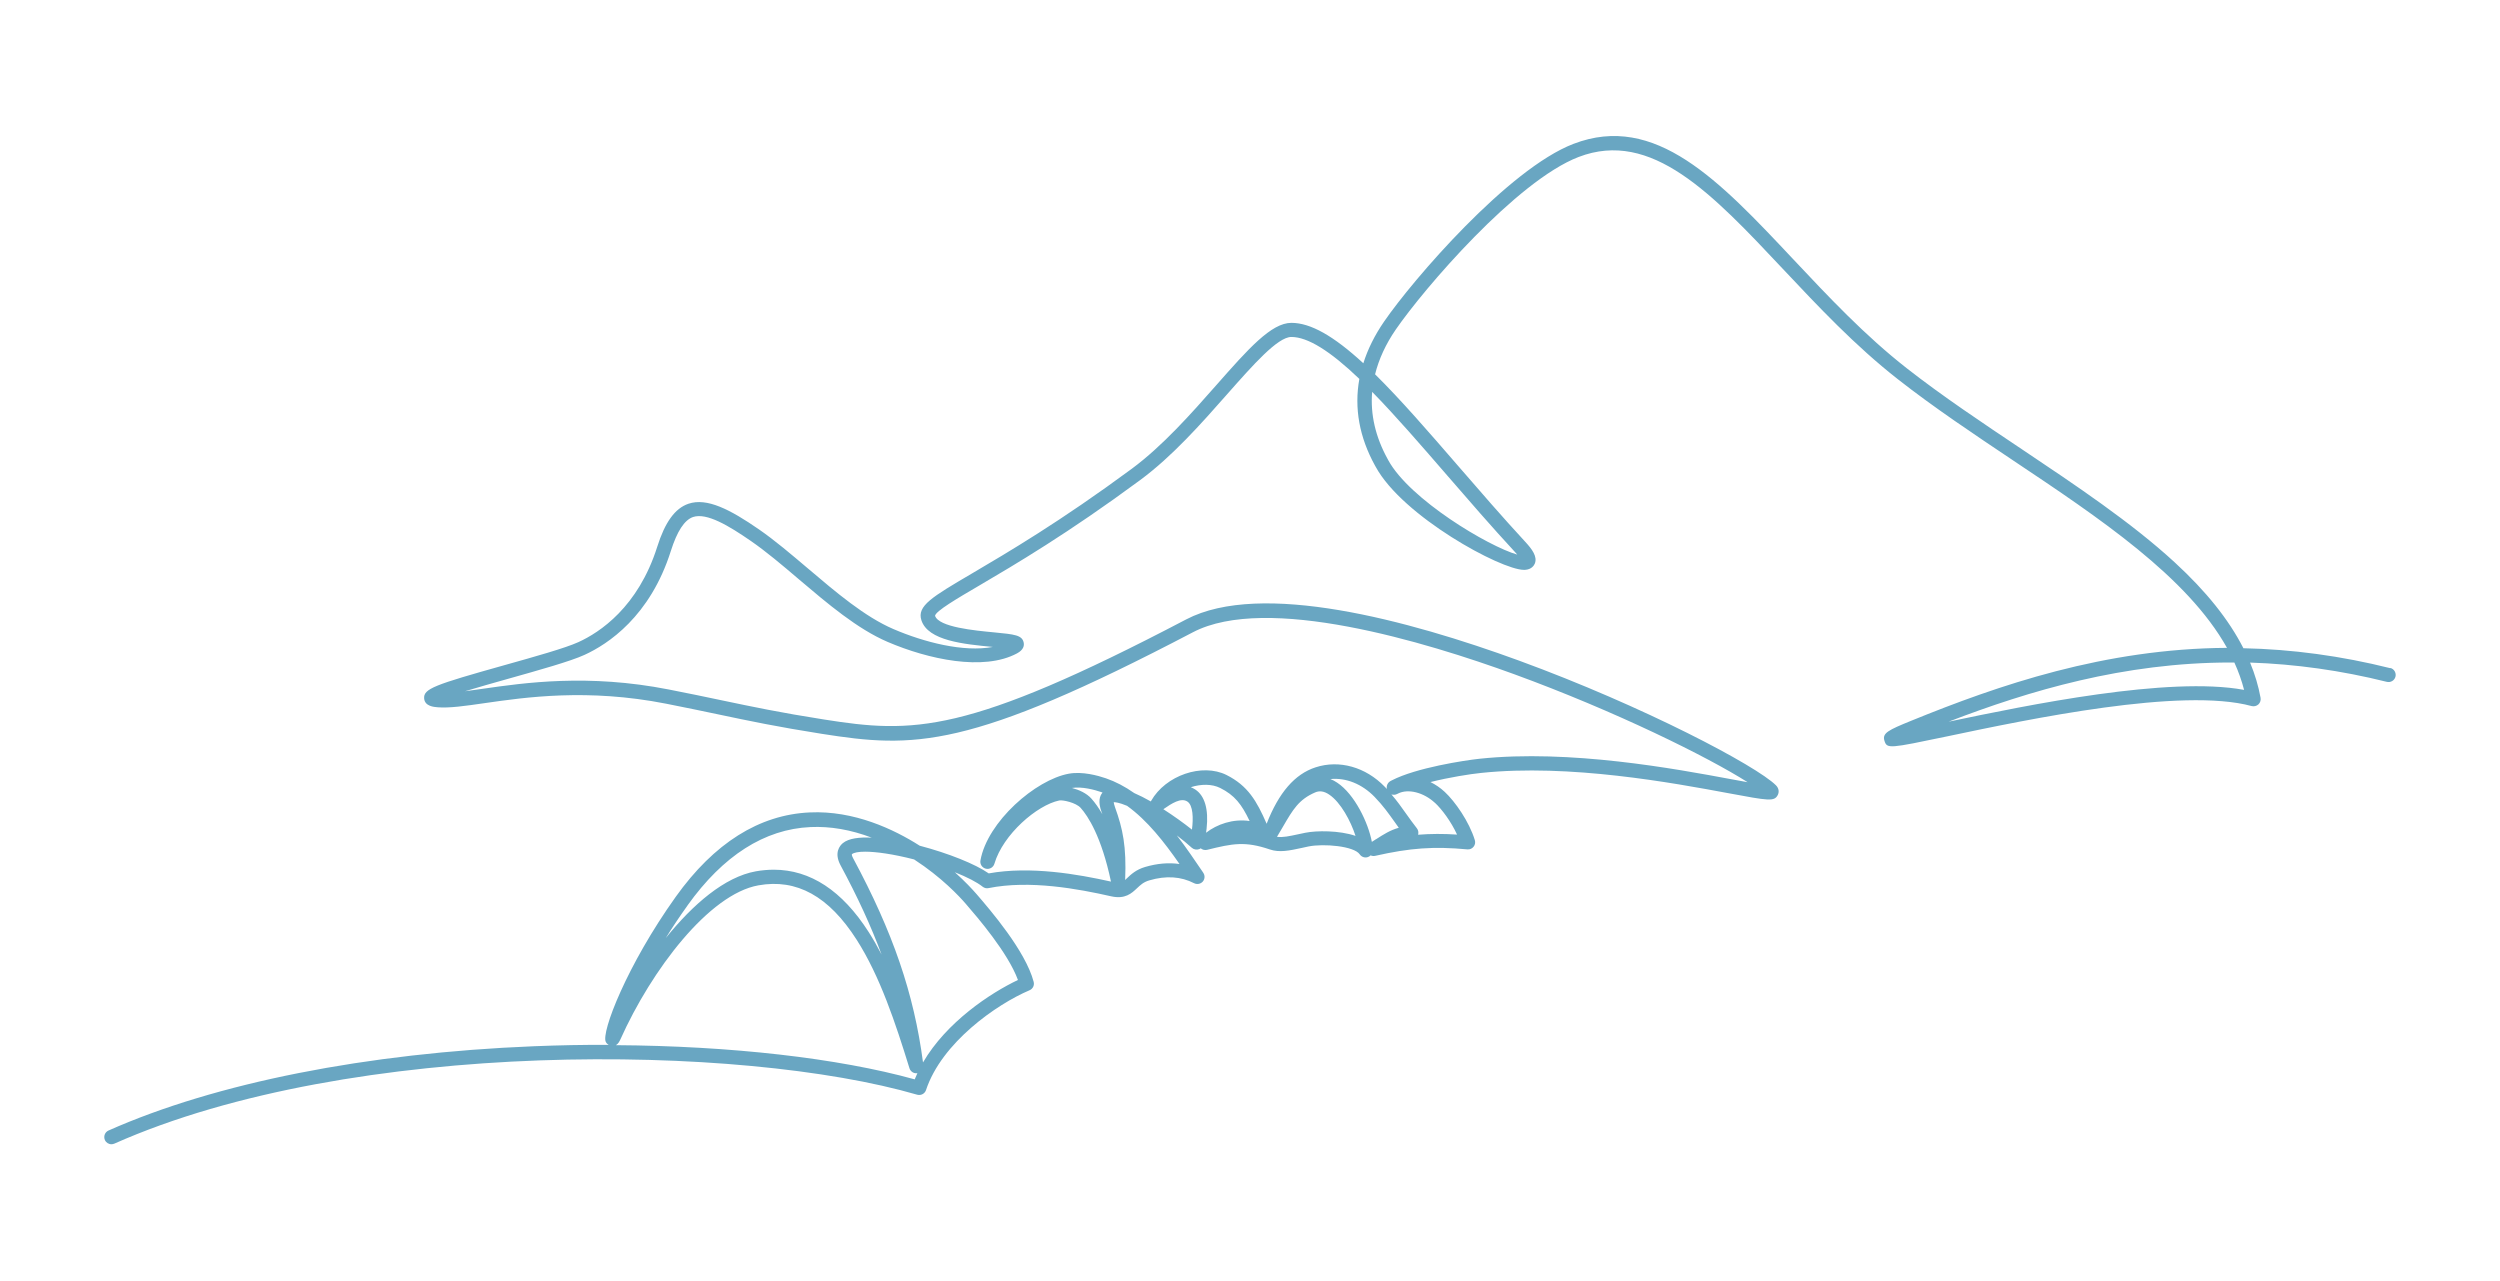
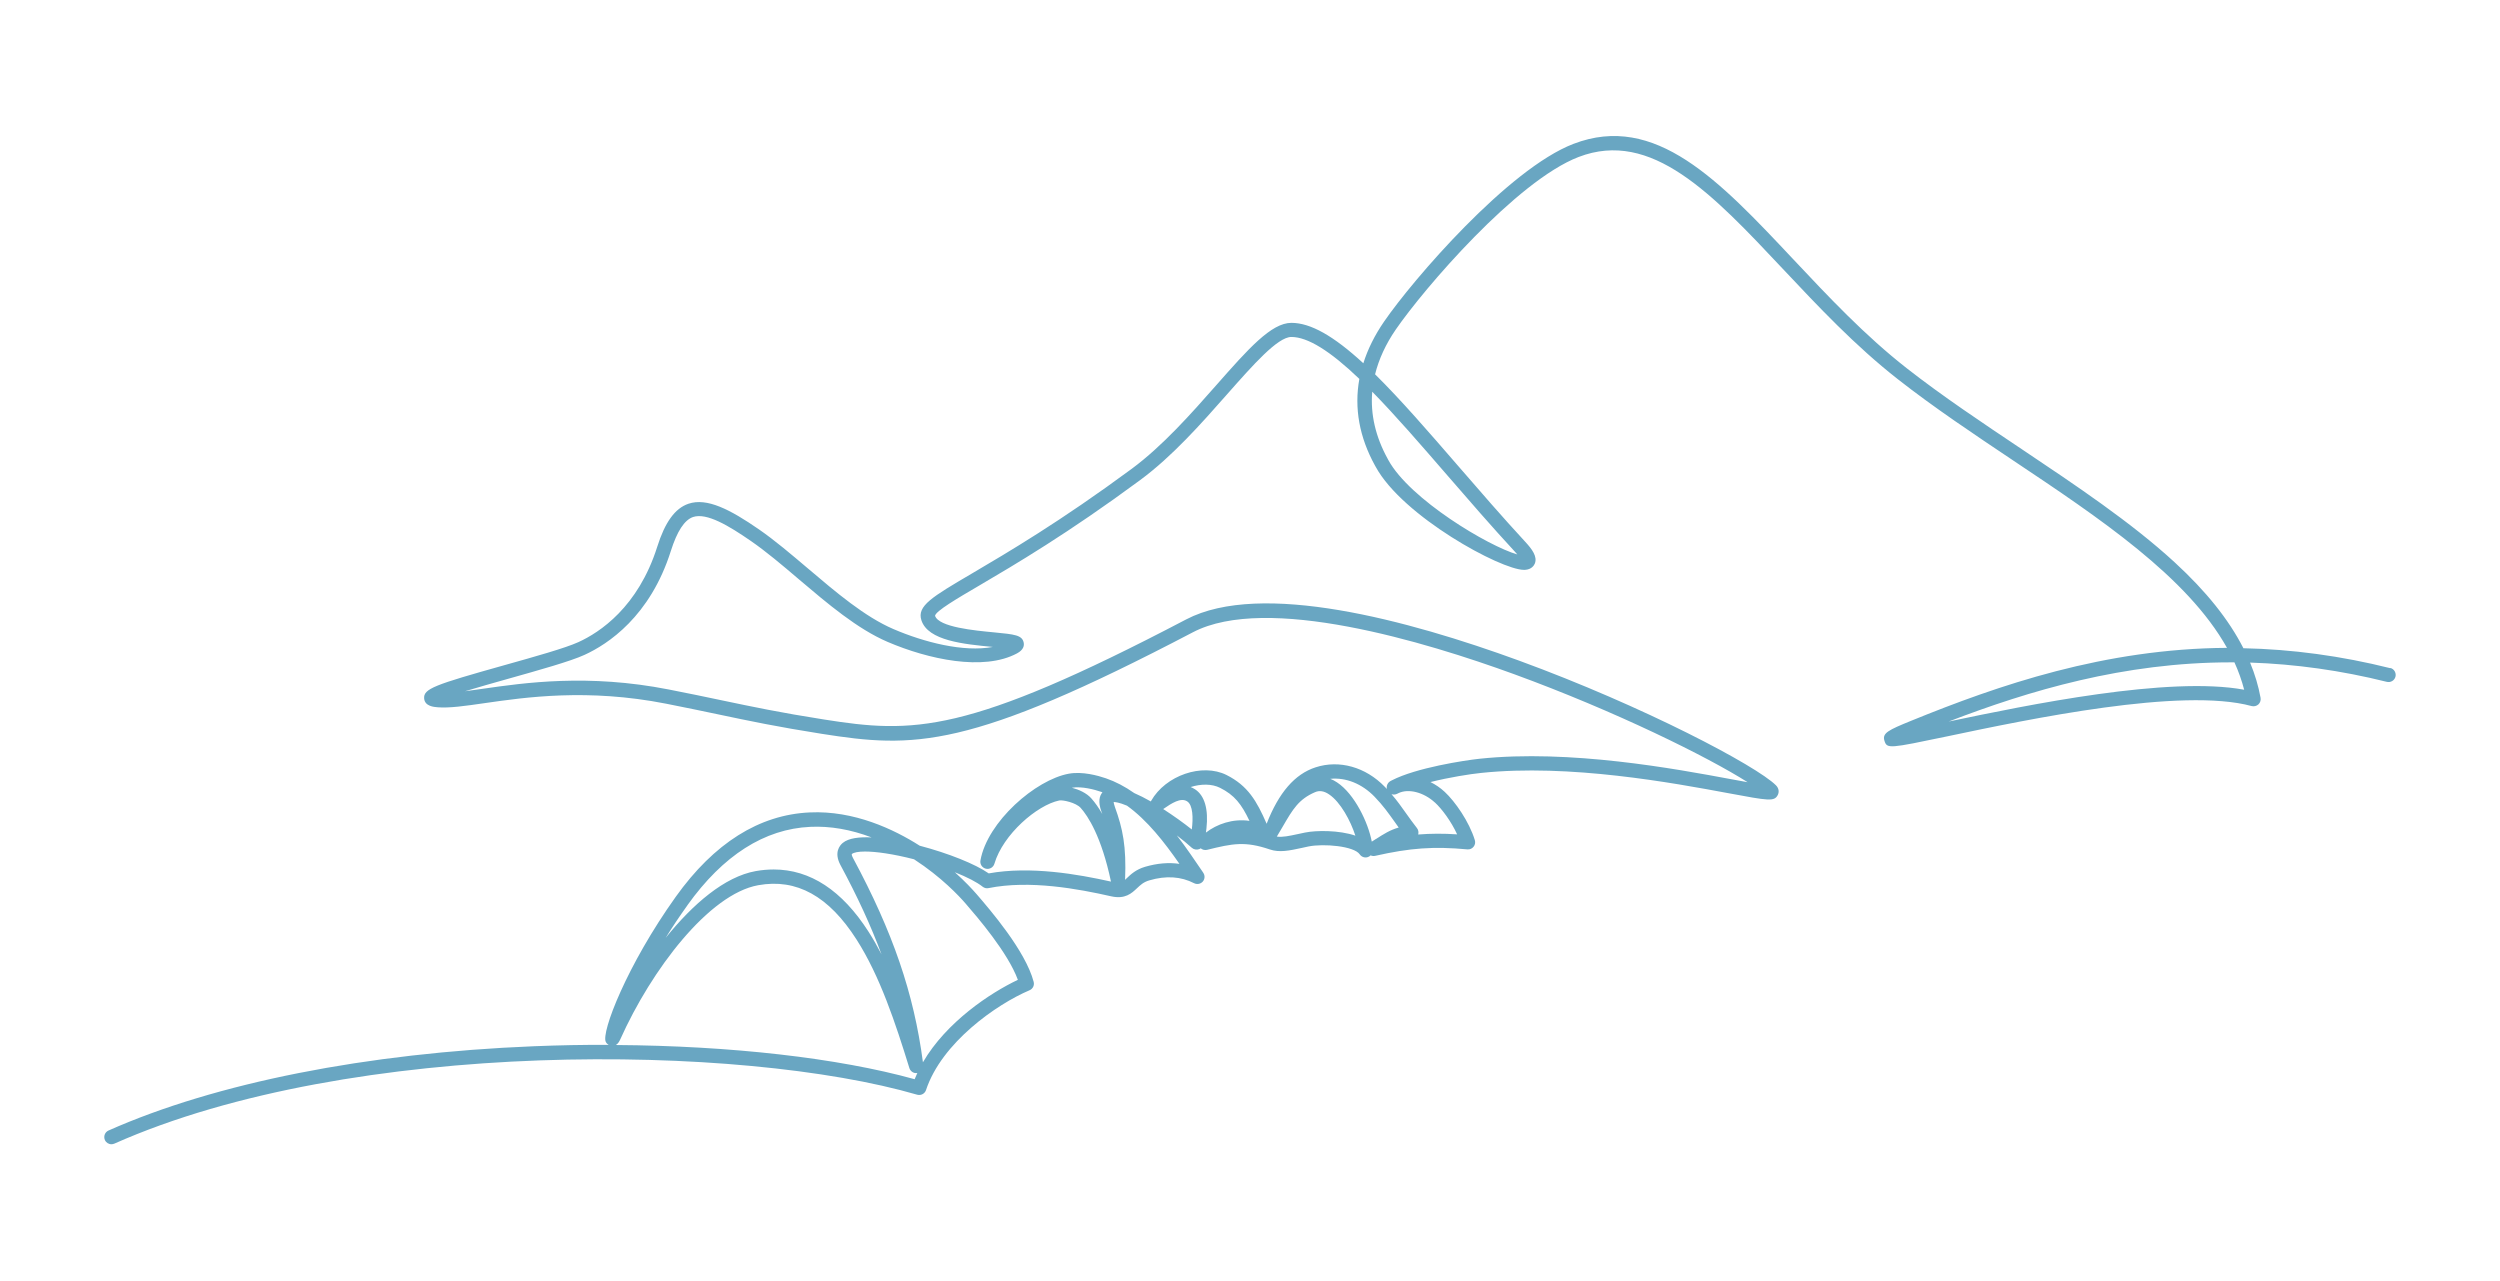
- <svg xmlns="http://www.w3.org/2000/svg" id="Layer_1" data-name="Layer 1" viewBox="0 0 326 167">
-   <defs>
-     <style>
-       .cls-1 {
-         fill: none;
-       }
- 
-       .cls-1, .cls-2 {
-         stroke-width: 0px;
-       }
- 
-       .cls-2 {
-         fill: #69a6c2;
-       }
-     </style>
-   </defs>
-   <path class="cls-1" d="M118.59,139.29c-1.81-5.86-3.83-11.98-6.89-16.76-3.62-5.66-7.81-7.98-12.81-7.08-6.42,1.15-13.91,10.99-18,20.11-.09.2-.25.55-.57.73,14.94.1,28.96,1.68,38.96,4.46.11-.27.23-.54.35-.81-.46.08-.91-.2-1.04-.65Z" />
-   <path class="cls-1" d="M119.2,112.07c-2.77-.71-4.96-1.01-6.39-1.01-.88,0-1.47.11-1.71.32-.02.02-.06.16.15.54,5.2,9.65,7.93,17.63,9.11,26.62,3.06-5.26,8.78-9.05,12.38-10.75-1.3-3.55-5.27-8.16-6.81-9.94-.83-.96-3.14-3.44-6.73-5.78Z" />
-   <path class="cls-1" d="M154.83,104.52c-.82-.54-2.03.24-3.13,1,1.34.86,2.66,1.8,3.73,2.66.19-1.46.16-3.17-.6-3.66Z" />
-   <path class="cls-1" d="M98.56,113.61c.79-.14,1.58-.21,2.34-.21,4.76,0,8.93,2.73,12.37,8.12.61.95,1.17,1.94,1.69,2.95-1.37-3.7-3.13-7.52-5.36-11.66-.88-1.63-.09-2.55.3-2.87.77-.64,2.18-.8,3.77-.72-2.72-1.04-5.4-1.49-7.99-1.38-5.99.28-11.38,3.71-16.03,10.22-1.06,1.48-2,2.91-2.84,4.25,3.54-4.41,7.68-7.98,11.75-8.71Z" />
-   <path class="cls-1" d="M159.11,102.76c-1.06-.53-2.47-.53-3.83-.1.2.08.39.18.58.3,1.24.81,1.75,2.58,1.48,5.11-.02.19-.04.37-.07.54,1.42-1.1,3.51-1.85,5.68-1.53-1.04-2.19-1.96-3.37-3.84-4.31Z" />
-   <path class="cls-1" d="M143.61,103.29c-.87-.3-2.51-.75-3.83-.54.92.24,1.92.7,2.54,1.39.5.56.98,1.25,1.43,2.04-.04-.1-.07-.21-.11-.31-.47-1.31-.25-2.08.13-2.52-.05-.02-.11-.04-.16-.06Z" />
-   <path class="cls-1" d="M173.32,103.61c-.65-.43-1.25-.52-1.82-.28-2.14.92-2.91,2.25-4.19,4.45l-.07.12c-.22.38-.45.78-.71,1.2,0,0,0,.01-.01.02.72.11,1.6-.08,2.76-.33.3-.07.61-.13.94-.2,1.42-.29,4.41-.32,6.53.41-.62-1.93-1.94-4.39-3.44-5.39Z" />
-   <path class="cls-1" d="M182.32,103.46l-.12.06c-.24.13-.52.14-.76.06.74.86,1.3,1.65,1.89,2.48.46.65.9,1.26,1.43,1.94.19.24.25.55.16.84,1.65-.13,3.27-.14,5.08-.02-.79-1.69-1.98-3.31-2.9-4.16-1.46-1.35-3.47-1.86-4.78-1.21Z" />
-   <path class="cls-1" d="M179.23,103.92c-1.65-1.71-3.73-2.53-5.77-2.33.3.12.6.27.89.47,2.28,1.52,4.06,5.25,4.52,7.72.15-.09.29-.18.42-.27l.1-.07c1.03-.66,1.84-1.18,2.97-1.5-.19-.26-.37-.51-.54-.76-.78-1.11-1.5-2.12-2.61-3.26Z" />
-   <path class="cls-1" d="M290.9,86.39c-13.95,0-26.29,3.67-36.81,7.72,10.38-2.18,28.71-5.96,38.54-4.15-.31-1.19-.74-2.39-1.27-3.57h-.46Z" />
-   <path class="cls-1" d="M180.95,59.87l.08.15c2.79,5.12,13.05,11.24,16.82,12.31-.09-.11-.2-.23-.32-.36-3.02-3.28-5.94-6.65-8.77-9.91-3.49-4.03-6.8-7.85-9.83-10.95-.25,2.94.42,5.88,2.02,8.76Z" />
-   <path class="cls-1" d="M146.98,105.08c-1.05-.44-1.53-.47-1.74-.48,0,.12.05.33.16.64,1.03,2.85,1.51,5.11,1.33,9.51.07-.07.15-.14.24-.23.5-.47,1.18-1.12,2.37-1.47,1.58-.46,3.08-.59,4.49-.38-1.99-2.86-4.18-5.66-6.84-7.59Z" />
-   <path class="cls-2" d="M311.69,87.13c-6.39-1.6-12.83-2.47-19.15-2.6-1.91-3.74-4.84-7.41-8.96-11.2-5.66-5.21-12.93-10.06-19.96-14.77-5.08-3.4-10.34-6.91-14.98-10.54-5.48-4.29-10.2-9.32-14.78-14.19-9.67-10.29-18.01-19.17-28.68-15.07-8.49,3.26-20.94,17.71-24.7,23.18-1.21,1.76-2.12,3.58-2.7,5.43-3.9-3.59-6.9-5.27-9.38-5.27-2.63,0-5.64,3.41-9.8,8.13-3.27,3.71-6.98,7.91-11.02,10.9-9.33,6.89-16.23,10.94-20.8,13.63-5.26,3.09-7.23,4.25-6.63,6.12.86,2.67,5.54,3.12,9.31,3.48,0,0,0,0,.01,0-3.82.72-8.97-.61-12.97-2.33-3.71-1.59-7.48-4.79-11.13-7.89-2.22-1.88-4.31-3.66-6.39-5.1-3.78-2.61-6.79-4.17-9.21-3.35-1.75.6-3.05,2.39-4.07,5.62-2.49,7.86-7.5,11.16-10.27,12.42-1.7.78-5.74,1.91-9.66,3.01-9.12,2.56-10.58,3.07-10.46,4.36.1,1,1.27,1.09,1.77,1.13,1.54.12,3.55-.17,6.11-.54,5.35-.77,13.44-1.94,23.66.07,2.63.52,4.75.96,6.83,1.4,4.13.87,7.7,1.62,13.47,2.53,12.01,1.89,19.08,2.12,48.4-13.24,9.62-5.04,30.37,1.26,41.88,5.46,13.2,4.82,25.23,10.77,30.46,14.09-.66-.12-1.38-.25-2.13-.39-7.35-1.37-21.04-3.91-32.82-2.67-1.96.21-8.26,1.17-11.45,2.82-.06.03-.12.06-.19.1-.36.21-.54.63-.45,1.02-.09-.1-.18-.19-.28-.29-2.49-2.57-5.93-3.54-9.02-2.53-2.71.88-4.8,3.3-6.38,7.36-1.3-2.99-2.45-4.96-5.23-6.36-3.17-1.59-7.95.05-9.83,3.37-.01.03-.03.05-.04.08-.75-.43-1.49-.8-2.16-1.09-1.21-.85-2.45-1.5-3.7-1.93-1.05-.36-3.08-.92-4.83-.6-4.33.78-10.63,6.26-11.53,11.31-.09.49.22.96.71,1.08.48.11.97-.17,1.11-.65,1.13-3.83,5.55-7.64,8.46-8.25.45-.09,2.18.28,2.79.97.94,1.05,2.7,3.7,3.95,9.6,0,0,0,0,0,.01-4.34-.97-10.51-2.05-15.94-1.07-1.74-1.21-5.21-2.61-9-3.61-3.36-2.14-8.56-4.61-14.34-4.34-6.59.3-12.47,4-17.47,11-6.36,8.9-9.77,17.72-9.12,18.93.08.16.21.29.37.38-3.23-.02-6.49.05-9.76.18-21.78.88-41.48,4.78-55.46,10.99-.47.21-.68.76-.47,1.24.15.34.49.55.85.55.13,0,.25-.03.38-.08,31.07-13.8,81.91-13.02,104.69-6.38.47.14.99-.12,1.15-.6,2.05-6.2,9.2-11.19,13.5-13.02.43-.18.66-.64.54-1.1-1.06-4.04-5.7-9.41-7.44-11.43-.55-.63-1.5-1.66-2.84-2.86,1.62.64,2.89,1.3,3.63,1.89.22.17.49.24.76.18,5.35-1.08,11.69.09,16,1.07,1.82.41,2.67-.4,3.36-1.05.46-.43.85-.81,1.61-1.03,2.17-.64,4.14-.51,5.84.37.38.19.84.11,1.13-.21.28-.32.31-.79.07-1.14l-.07-.11c-1.04-1.53-2.15-3.18-3.38-4.77.71.54,1.37,1.08,1.95,1.61.26.23.63.3.96.18.07-.03.14-.06.2-.11.23.19.54.27.83.2,3.35-.83,4.96-1.15,8.19-.05,1.26.43,2.58.14,4.11-.19.29-.06.6-.13.92-.2,1.98-.4,5.95-.06,6.69,1.03.24.34.65.48,1.04.36.15-.05.28-.12.38-.23.18.08.39.11.6.06,4.57-1.03,7.61-1.25,12.02-.84.31.03.61-.1.8-.34.2-.24.26-.56.17-.86-.74-2.42-2.58-5.05-3.93-6.3-.56-.52-1.19-.95-1.86-1.28,2.48-.62,5.15-1.04,6.61-1.19,11.51-1.21,25.02,1.3,32.28,2.65,5.26.98,5.94,1.1,6.4.23.17-.33.2-.83-.24-1.27-2.52-2.52-17.17-10.28-33.51-16.26-14.42-5.27-33.64-10.47-43.39-5.37-28.79,15.09-35.64,14.88-47.24,13.05-5.73-.9-9.28-1.65-13.38-2.51-2.07-.44-4.2-.88-6.85-1.4-10.52-2.07-18.8-.88-24.28-.09-.83.12-1.59.23-2.3.32,1.77-.54,3.88-1.13,5.65-1.63,3.98-1.12,8.1-2.27,9.93-3.11,3.05-1.39,8.57-5.01,11.27-13.56.82-2.58,1.77-4.03,2.89-4.42,1.78-.6,4.67,1.14,7.54,3.12,2.01,1.39,4.07,3.13,6.25,4.99,3.75,3.18,7.63,6.48,11.6,8.18,5.28,2.26,12.48,3.84,16.86,1.49.86-.46.95-1.02.87-1.4-.2-.99-1.2-1.08-3.87-1.34-2.52-.24-7.21-.68-7.69-2.16.08-.61,2.85-2.24,5.79-3.96,4.6-2.7,11.55-6.79,20.96-13.74,4.2-3.1,7.98-7.38,11.32-11.17,3.4-3.85,6.61-7.49,8.39-7.49,2.12,0,5.03,1.79,8.87,5.47-.69,3.81,0,7.61,2.05,11.32l.08.14c3.51,6.46,16.33,13.44,19.33,13.44.01,0,.12,0,.13,0,.88-.05,1.19-.59,1.29-.82.37-.91-.38-1.9-1.24-2.83-2.99-3.24-5.89-6.59-8.73-9.87-3.87-4.47-7.53-8.7-10.86-11.98.49-1.98,1.4-3.95,2.7-5.84,3.67-5.33,15.73-19.38,23.84-22.5,9.5-3.65,17.44,4.81,26.65,14.61,4.62,4.91,9.39,9.99,14.98,14.37,4.69,3.68,9.98,7.21,15.09,10.63,11.14,7.44,22.65,15.13,27.83,24.4-15.96.1-29.78,4.86-41.21,9.52-2.94,1.2-3.77,1.59-3.46,2.59.33,1.08.62,1.01,8.19-.57,10.69-2.25,30.59-6.43,39.69-3.95.31.08.64,0,.88-.21.24-.22.34-.54.29-.86-.28-1.54-.74-3.08-1.37-4.6,5.89.19,11.88,1.03,17.82,2.51.24.06.49.03.71-.1.22-.13.37-.33.43-.58.06-.24.02-.49-.11-.71-.13-.21-.33-.37-.58-.42ZM143.64,105.87c.04.11.08.21.11.31-.45-.79-.93-1.48-1.43-2.04-.62-.7-1.62-1.15-2.54-1.39,1.32-.21,2.96.24,3.83.54.05.02.11.04.16.06-.38.44-.61,1.21-.13,2.52ZM89.65,118.07c4.65-6.51,10.05-9.95,16.03-10.22,2.58-.12,5.26.34,7.99,1.38-1.58-.08-3,.08-3.77.72-.38.32-1.17,1.23-.3,2.87,2.23,4.14,3.99,7.96,5.36,11.66-.52-1.01-1.09-2.01-1.69-2.95-3.45-5.39-7.61-8.12-12.37-8.12-.76,0-1.55.07-2.34.21-4.07.73-8.21,4.31-11.75,8.71.83-1.35,1.78-2.77,2.84-4.25ZM119.28,140.75c-10-2.78-24.02-4.36-38.96-4.46.32-.19.48-.54.57-.73,4.08-9.12,11.58-18.96,18-20.11,5-.9,9.19,1.42,12.81,7.08,3.06,4.78,5.08,10.9,6.89,16.76.14.45.58.73,1.04.65-.12.27-.24.54-.35.81ZM125.93,117.85c1.54,1.78,5.51,6.39,6.81,9.94-3.59,1.7-9.32,5.49-12.38,10.75-1.18-8.98-3.92-16.97-9.11-26.62-.21-.39-.18-.52-.15-.54.24-.2.83-.32,1.71-.32,1.42,0,3.62.3,6.39,1.01,3.59,2.33,5.9,4.82,6.73,5.78ZM153.82,112.67c-1.41-.21-2.92-.08-4.49.38-1.19.35-1.87.99-2.37,1.47-.09.08-.17.16-.24.23.18-4.39-.3-6.66-1.33-9.51-.11-.31-.15-.52-.16-.64.21.01.69.04,1.74.48,2.66,1.92,4.85,4.73,6.84,7.59ZM155.43,108.18c-1.07-.85-2.39-1.8-3.73-2.66,1.11-.77,2.31-1.54,3.13-1,.76.49.79,2.2.6,3.66ZM157.27,108.6c.02-.17.04-.34.07-.54.28-2.53-.24-4.3-1.48-5.11-.19-.12-.38-.22-.58-.3,1.36-.43,2.77-.43,3.83.1,1.88.94,2.8,2.12,3.84,4.31-2.18-.32-4.26.43-5.68,1.53ZM170.22,108.59c-.33.07-.64.13-.94.2-1.16.25-2.04.44-2.76.33,0,0,0-.01.01-.02.25-.42.49-.82.71-1.2l.07-.12c1.28-2.2,2.05-3.53,4.19-4.45.57-.25,1.17-.16,1.82.28,1.5,1,2.82,3.46,3.44,5.39-2.12-.73-5.11-.7-6.53-.41ZM179.41,109.44l-.1.07c-.14.09-.28.18-.42.27-.46-2.47-2.24-6.21-4.52-7.72-.29-.2-.59-.35-.89-.47,2.04-.2,4.12.63,5.77,2.33,1.11,1.14,1.82,2.16,2.61,3.26.18.25.36.5.54.76-1.13.32-1.94.84-2.97,1.5ZM187.1,104.67c.92.85,2.12,2.46,2.9,4.16-1.81-.12-3.44-.11-5.08.02.08-.29.03-.6-.16-.84-.53-.68-.97-1.29-1.43-1.94-.59-.83-1.15-1.63-1.89-2.48.24.08.52.07.76-.06l.12-.06c1.31-.65,3.32-.14,4.78,1.21ZM188.76,62.05c2.82,3.26,5.75,6.64,8.77,9.91.12.13.23.26.32.36-3.76-1.07-14.03-7.19-16.82-12.31l-.08-.15c-1.59-2.88-2.27-5.82-2.02-8.76,3.03,3.09,6.34,6.92,9.83,10.95ZM254.09,94.11c10.52-4.04,22.85-7.72,36.81-7.72h.46c.54,1.18.96,2.38,1.27,3.57-9.82-1.81-28.16,1.97-38.54,4.15Z" />
+ <svg xmlns="http://www.w3.org/2000/svg" viewBox="0 0 32600 16700">
+   <path stroke-width="0" fill="#69a6c2" d="M31169 8713c-639-160-1283-247-1915-260-191-374-484-741-896-1120-566-521-1293-1006-1996-1477-508-340-1034-691-1498-1054-548-429-1020-932-1478-1419-967-1029-1801-1917-2868-1507-849 326-2094 1771-2470 2318-121 176-212 358-270 543-390-359-690-527-938-527-263 0-564 341-980 813-327 371-698 791-1102 1090-933 689-1623 1094-2080 1363-526 309-723 425-663 612c86 267 554 312 931 348h1c-382 72-897-61-1297-233-371-159-748-479-1113-789-222-188-431-366-639-510-378-261-679-417-921-335-175 60-305 239-407 562-249 786-750 1116-1027 1242-170 78-574 191-966 301-912 256-1058 307-1046 436c10 100 127 109 177 113c154 12 355-17 611-54c535-77 1344-194 2366 7c263 52 475 96 683 140c413 87 770 162 1347 253c1201 189 1908 212 4840-1324c962-504 3037 126 4188 546c1320 482 2523 1077 3046 1409-66-12-138-25-213-39-735-137-2104-391-3282-267-196 21-826 117-1145 282-6 3-12 6-19 10-36 21-54 63-45 102-9-10-18-19-28-29-249-257-593-354-902-253-271 88-480 330-638 736-130-299-245-496-523-636-317-159-795 5-983 337-1 3-3 5-4 8-75-43-149-80-216-109-121-85-245-150-370-193-105-36-308-92-483-60-433 78-1063 626-1153 1131-9 49 22 96 71 108c48 11 97-17 111-65c113-383 555-764 846-825c45-9 218 28 279 97c94 105 270 370 395 960v1c-434-97-1051-205-1594-107-174-121-521-261-900-361-336-214-856-461-1434-434-659 30-1247 400-1747 1100-636 890-977 1772-912 1893c8 16 21 29 37 38-323-2-649 5-976 18-2178 88-4148 478-5546 1099-47 21-68 76-47 124c15 34 49 55 85 55c13 0 25-3 38-8c3107-1380 8191-1302 10469-638c47 14 99-12 115-60c205-620 920-1119 1350-1302c43-18 66-64 54-110-106-404-570-941-744-1143-55-63-150-166-284-286c162 64 289 130 363 189c22 17 49 24 76 18c535-108 1169 9 1600 107c182 41 267-40 336-105c46-43 85-81 161-103c217-64 414-51 584 37c38 19 84 11 113-21c28-32 31-79 7-114l-7-11c-104-153-215-318-338-477c71 54 137 108 195 161c26 23 63 30 96 18c7-3 14-6 20-11c23 19 54 27 83 20c335-83 496-115 819-5c126 43 258 14 411-19c29-6 60-13 92-20c198-40 595-6 669 103c24 34 65 48 104 36c15-5 28-12 38-23c18 8 39 11 60 6c457-103 761-125 1202-84c31 3 61-10 80-34c20-24 26-56 17-86-74-242-258-505-393-630-56-52-119-95-186-128c248-62 515-104 661-119c1151-121 2502 130 3228 265c526 98 594 110 640 23c17-33 20-83-24-127-252-252-1717-1028-3351-1626-1442-527-3364-1047-4339-537-2879 1509-3564 1488-4724 1305-573-90-928-165-1338-251-207-44-420-88-685-140-1052-207-1880-88-2428-9-83 12-159 23-230 32c177-54 388-113 565-163c398-112 810-227 993-311c305-139 857-501 1127-1356c82-258 177-403 289-442c178-60 467 114 754 312c201 139 407 313 625 499c375 318 763 648 1160 818c528 226 1248 384 1686 149c86-46 95-102 87-140-20-99-120-108-387-134-252-24-721-68-769-216c8-61 285-224 579-396c460-270 1155-679 2096-1374c420-310 798-738 1132-1117c340-385 661-749 839-749c212 0 503 179 887 547-69 381 0 761 205 1132l8 14c351 646 1633 1344 1933 1344h13c88-5 119-59 129-82c37-91-38-190-124-283-299-324-589-659-873-987-387-447-753-870-1086-1198c49-198 140-395 270-584c367-533 1573-1938 2384-2250c950-365 1744 481 2665 1461c462 491 939 999 1498 1437c469 368 998 721 1509 1063c1114 744 2265 1513 2783 2440-1596 10-2978 486-4121 952-294 120-377 159-346 259c33 108 62 101 819-57c1069-225 3059-643 3969-395c31 8 64 0 88-21c24-22 34-54 29-86-28-154-74-308-137-460c589 19 1188 103 1782 251c24 6 49 3 71-10c22-13 37-33 43-58c6-24 2-49-11-71-13-21-33-37-58-42m-16805 1874c4 11 8 21 11 31-45-79-93-148-143-204-62-70-162-115-254-139c132-21 296 24 383 54c5 2 11 4 16 6-38 44-61 121-13 252m-5399 1220c465-651 1005-995 1603-1022c258-12 526 34 799 138-158-8-300 8-377 72-38 32-117 123-30 287c223 414 399 796 536 1166-52-101-109-201-169-295-345-539-761-812-1237-812-76 0-155 7-234 21-407 73-821 431-1175 871c83-135 178-277 284-425m2963 2268c-1000-278-2402-436-3896-446c32-19 48-54 57-73c408-912 1158-1896 1800-2011c500-90 919 142 1281 708c306 478 508 1090 689 1676c14 45 58 73 104 65-12 27-24 54-35 81m665-2290c154 178 551 639 681 994-359 170-932 549-1238 1075-118-898-392-1697-911-2662-21-39-18-52-15-54c24-20 83-32 171-32c142 0 362 30 639 101c359 233 590 482 673 578m2789-518c-141-21-292-8-449 38-119 35-187 99-237 147-9 8-17 16-24 23c18-439-30-666-133-951-11-31-15-52-16-64c21 1 69 4 174 48c266 192 485 473 684 759m161-449c-107-85-239-180-373-266c111-77 231-154 313-100c76 49 79 220 60 366m184 42c2-17 4-34 7-54c28-253-24-430-148-511-19-12-38-22-58-30c136-43 277-43 383 10c188 94 280 212 384 431-218-32-426 43-568 153m1295-1c-33 7-64 13-94 20-116 25-204 44-276 33c0 0 0-1 1-2c25-42 49-82 71-120l7-12c128-220 205-353 419-445c57-25 117-16 182 28c150 100 282 346 344 539-212-73-511-70-653-41m919 85l-10 7-42 27c-46-247-224-621-452-772-29-20-59-35-89-47c204-20 412 63 577 233c111 114 182 216 261 326c18 25 36 50 54 76-113 32-194 84-297 150m769-477c92 85 212 246 290 416-181-12-344-11-508 2c8-29 3-60-16-84-53-68-97-129-143-194-59-83-115-163-189-248c24 8 52 7 76-6l12-6c131-65 332-14 478 121m166-4262c282 326 575 664 877 991c12 13 23 26 32 36-376-107-1403-719-1682-1231l-8-15c-159-288-227-582-202-876c303 309 634 692 983 1095m6533 3206c1052-404 2285-772 3681-772h46c54 118 96 238 127 357-982-181-2816 197-3854 415" />
</svg>
